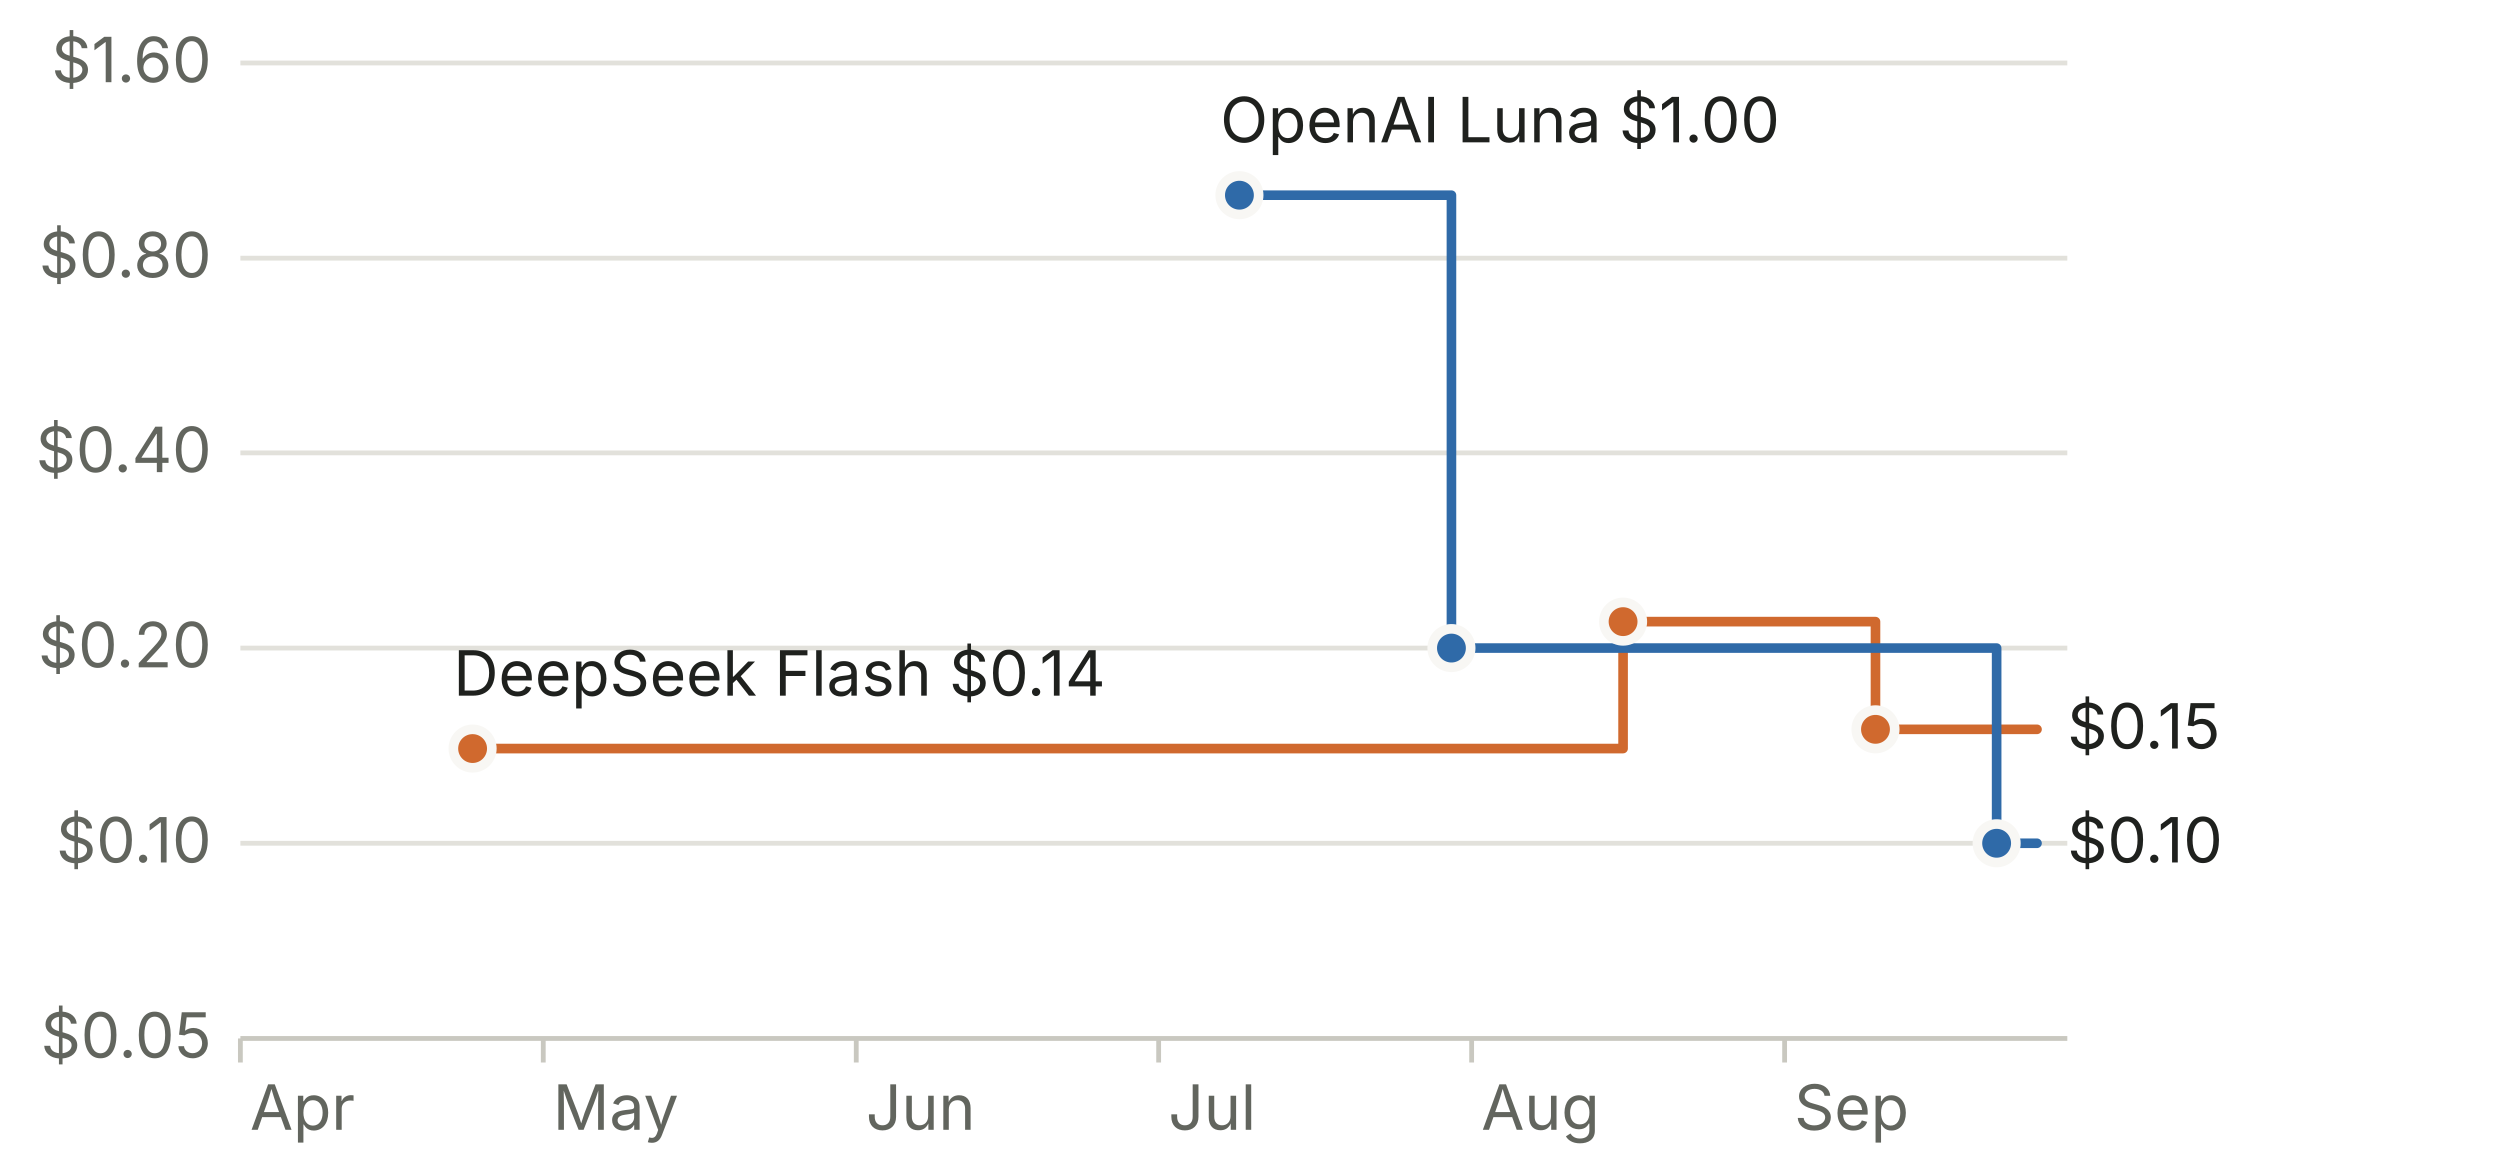
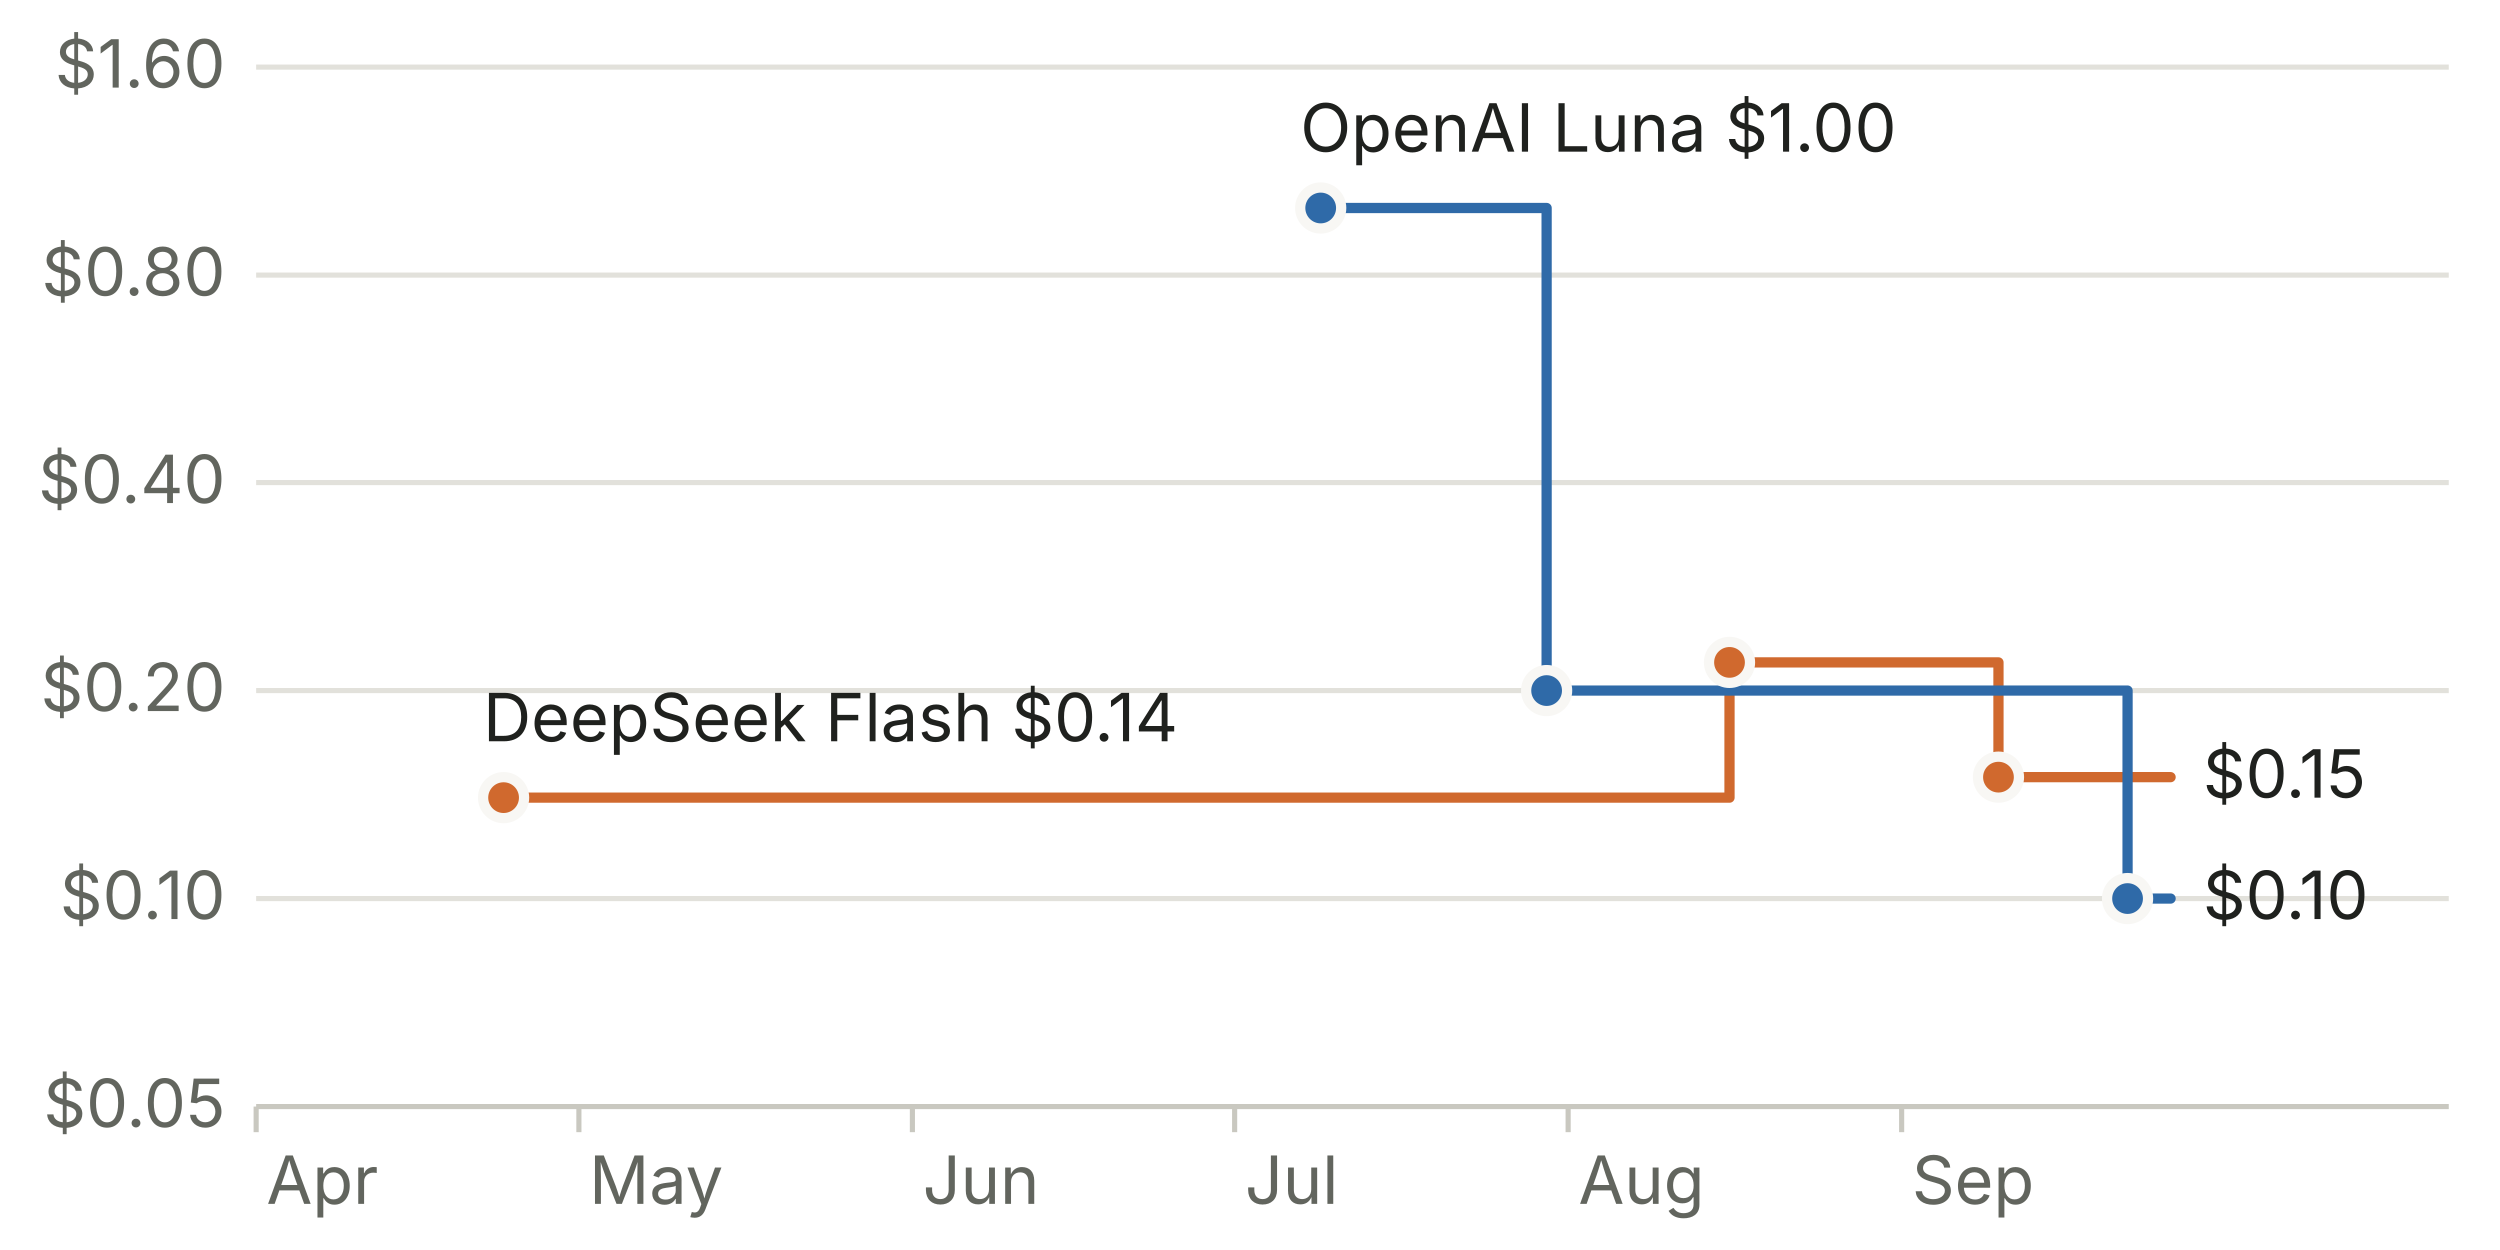
- <svg xmlns="http://www.w3.org/2000/svg" viewBox="0 24 520 244" role="img" aria-labelledby="t d">
+ <svg xmlns="http://www.w3.org/2000/svg" viewBox="0 24 488 244" role="img" aria-labelledby="t d">
  <style>
    text { font-family: -apple-system, BlinkMacSystemFont, "Segoe UI", sans-serif; font-size: 13px; }
    .ink { fill: #1f211e; }
    .muted { fill: #62655e; }
    .grid { stroke: #e2e1db; }
    .base { stroke: #c9c8c0; }
    .luna { stroke: #2f6aa8; }
    .luna-fill { fill: #2f6aa8; }
    .flash { stroke: #d0692e; }
    .flash-fill { fill: #d0692e; }
    .ring { stroke: #f8f7f4; }
    @media (prefers-color-scheme: dark) {
      .ink { fill: #e9e8e2; }
      .muted { fill: #9da199; }
      .grid { stroke: #2e312d; }
      .base { stroke: #3e413c; }
      .luna { stroke: #4a8ad6; }
      .luna-fill { fill: #4a8ad6; }
      .flash { stroke: #dc6e35; }
      .flash-fill { fill: #dc6e35; }
      .ring { stroke: #181a18; }
    }
  </style>
  <g fill="none" stroke-width="1">
-     <line class="grid" x1="50" x2="430" y1="37.1" y2="37.1" />
-     <line class="grid" x1="50" x2="430" y1="77.7" y2="77.7" />
-     <line class="grid" x1="50" x2="430" y1="118.2" y2="118.2" />
-     <line class="grid" x1="50" x2="430" y1="158.8" y2="158.8" />
-     <line class="grid" x1="50" x2="430" y1="199.4" y2="199.4" />
-     <line class="base" x1="50" x2="430" y1="240" y2="240" />
+     <line class="grid" x1="50" x2="478" y1="37.1" y2="37.1" />
+     <line class="grid" x1="50" x2="478" y1="77.7" y2="77.7" />
+     <line class="grid" x1="50" x2="478" y1="118.2" y2="118.2" />
+     <line class="grid" x1="50" x2="478" y1="158.8" y2="158.8" />
+     <line class="grid" x1="50" x2="478" y1="199.4" y2="199.4" />
+     <line class="base" x1="50" x2="478" y1="240" y2="240" />
  </g>
  <g class="muted" text-anchor="end">
    <text x="44" y="41.1">$1.60</text>
    <text x="44" y="81.7">$0.80</text>
    <text x="44" y="122.2">$0.40</text>
    <text x="44" y="162.8">$0.20</text>
    <text x="44" y="203.4">$0.10</text>
    <text x="44" y="244">$0.05</text>
  </g>
  <g class="base" stroke-width="1">
    <line x1="50" x2="50" y1="240" y2="245" />
    <line x1="113" x2="113" y1="240" y2="245" />
    <line x1="178.1" x2="178.1" y1="240" y2="245" />
    <line x1="241" x2="241" y1="240" y2="245" />
    <line x1="306.1" x2="306.1" y1="240" y2="245" />
    <line x1="371.2" x2="371.2" y1="240" y2="245" />
  </g>
  <g class="muted">
    <text x="52" y="259">Apr</text>
    <text x="115" y="259">May</text>
    <text x="180.1" y="259">Jun</text>
    <text x="243" y="259">Jul</text>
    <text x="308.1" y="259">Aug</text>
    <text x="373.2" y="259">Sep</text>
  </g>
  <g fill="none" stroke-width="2" stroke-linecap="round" stroke-linejoin="round">
    <path class="flash" d="M98.3,179.7 H337.6 V153.3 H390.1 V175.7 H423.7" />
    <path class="luna" d="M257.8,64.6 H301.9 V158.8 H415.3 V199.4 H423.7" />
  </g>
  <g stroke-width="2">
    <circle class="flash-fill ring" cx="98.3" cy="179.7" r="4" />
    <circle class="flash-fill ring" cx="337.6" cy="153.3" r="4" />
    <circle class="flash-fill ring" cx="390.1" cy="175.7" r="4" />
    <circle class="luna-fill ring" cx="257.8" cy="64.6" r="4" />
    <circle class="luna-fill ring" cx="301.9" cy="158.8" r="4" />
    <circle class="luna-fill ring" cx="415.3" cy="199.4" r="4" />
  </g>
  <g class="ink">
    <text x="253.8" y="53.6">OpenAI Luna $1.00</text>
    <text x="94.3" y="168.7">DeepSeek Flash $0.14</text>
    <text x="430" y="203.4">$0.10</text>
    <text x="430" y="179.7">$0.15</text>
  </g>
</svg>
